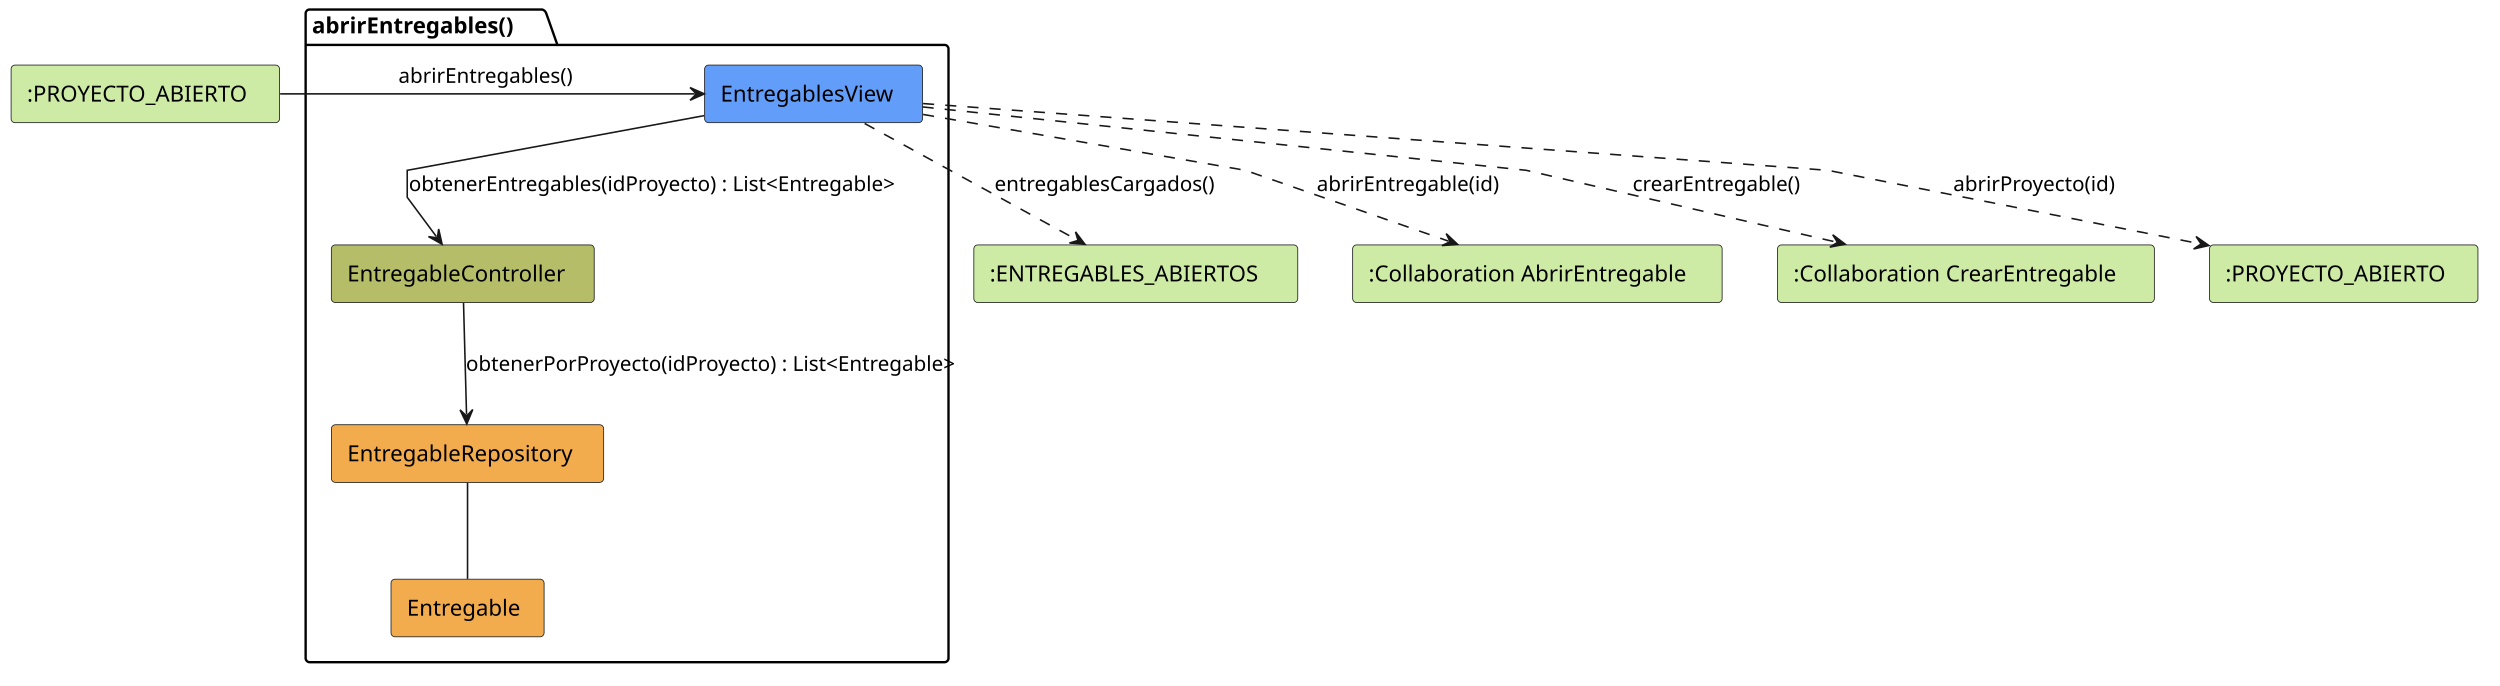
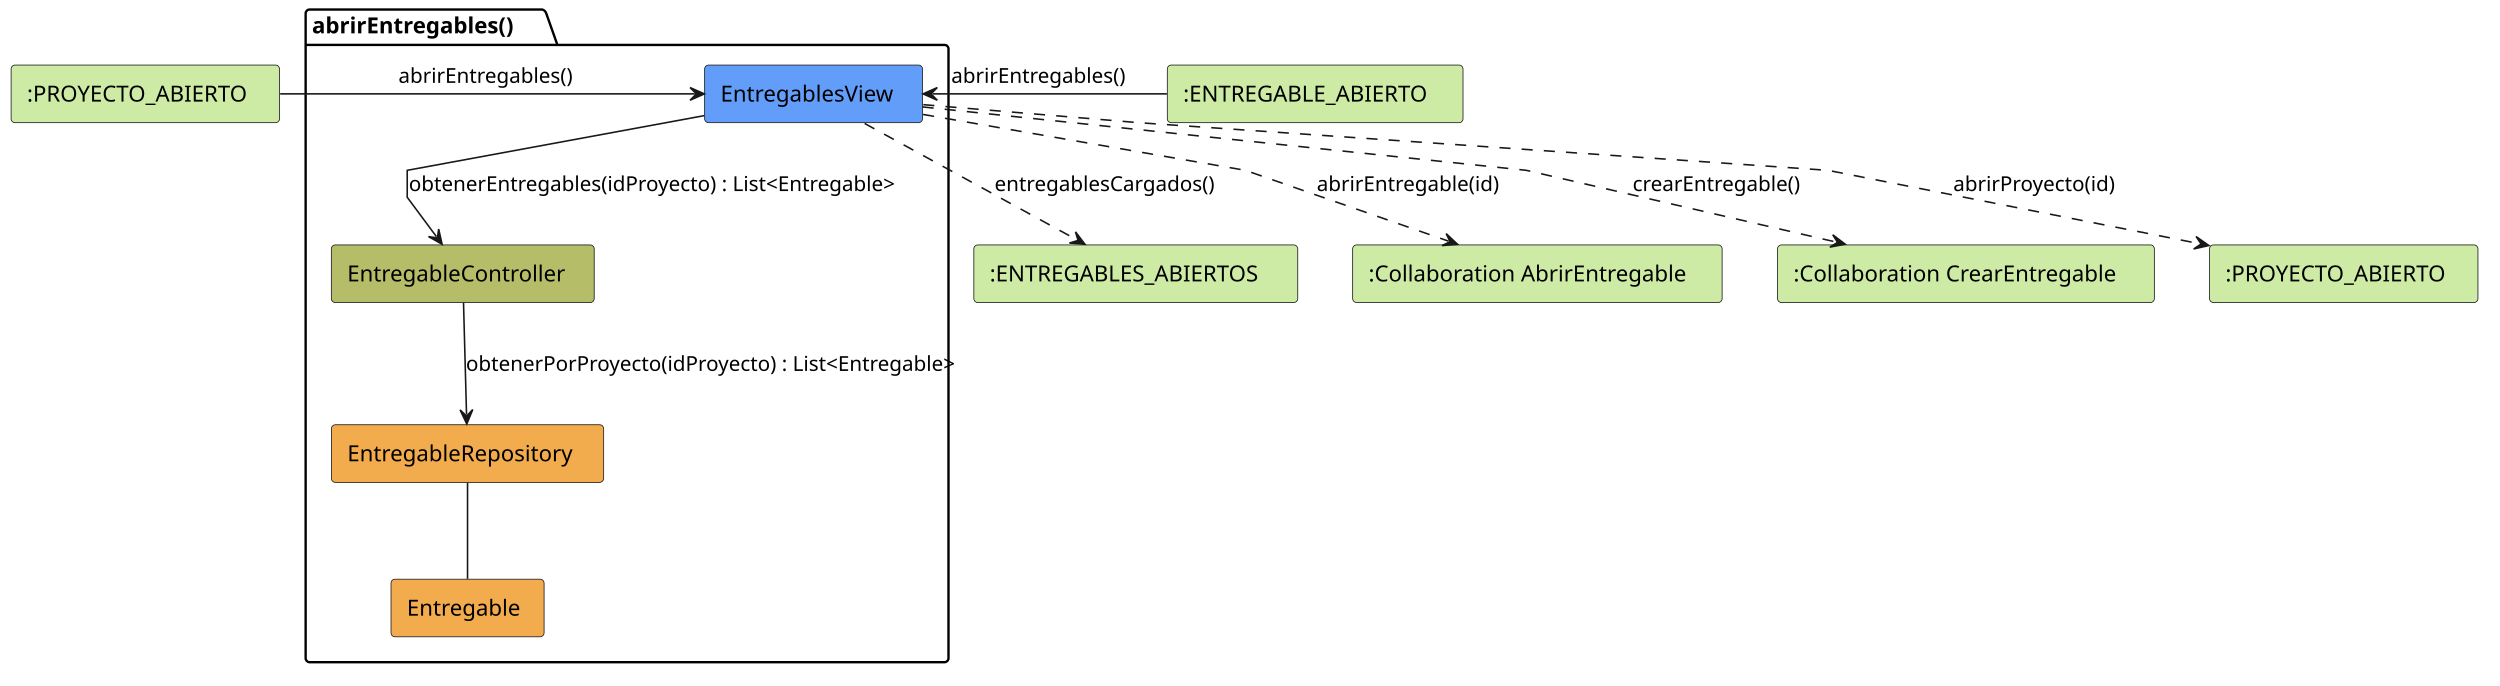
<svg xmlns="http://www.w3.org/2000/svg" contentStyleType="text/css" data-diagram-type="DESCRIPTION" height="432px" preserveAspectRatio="none" style="width:1575px;height:432px;background:#FFFFFF;" version="1.1" viewBox="0 0 1575 432" width="1575px" zoomAndPan="magnify">
  <defs />
  <g>
-     <g class="cluster" data-qualified-name="abrirEntregables" data-source-line="5" id="ent0003">
+     <g class="cluster" data-qualified-name="abrirEntregables" data-source-line="6" id="ent0004">
      <path d="M195.05,6 L341.662,6 A3.75,3.75 0 0 1 344.162,8.5 L351.162,28.297 L595.05,28.297 A2.5,2.5 0 0 1 597.55,30.797 L597.55,414.69 A2.5,2.5 0 0 1 595.05,417.19 L195.05,417.19 A2.5,2.5 0 0 1 192.55,414.69 L192.55,8.5 A2.5,2.5 0 0 1 195.05,6" fill="none" style="stroke:#000000;stroke-width:1.5;" />
      <line style="stroke:#000000;stroke-width:1.5;" x1="192.55" x2="351.162" y1="28.297" y2="28.297" />
      <text fill="#000000" font-family="sans-serif" font-size="14" font-weight="700" lengthAdjust="spacing" textLength="145.612" x="196.55" y="20.995">abrirEntregables()</text>
    </g>
-     <g class="entity" data-qualified-name="abrirEntregables.EntregablesView" data-source-line="6" id="ent0004">
+     <g class="entity" data-qualified-name="abrirEntregables.EntregablesView" data-source-line="7" id="ent0005">
      <rect fill="#629EF9" height="36.297" rx="2.5" ry="2.5" style="stroke:#181818;stroke-width:0.5;" width="137.257" x="443.92" y="41" />
      <text fill="#000000" font-family="sans-serif" font-size="14" lengthAdjust="spacing" textLength="117.257" x="453.92" y="63.995">EntregablesView</text>
    </g>
-     <g class="entity" data-qualified-name="abrirEntregables.EntregableController" data-source-line="7" id="ent0005">
+     <g class="entity" data-qualified-name="abrirEntregables.EntregableController" data-source-line="8" id="ent0006">
      <rect fill="#B5BD68" height="36.297" rx="2.5" ry="2.5" style="stroke:#181818;stroke-width:0.5;" width="165.606" x="208.75" y="154.3" />
      <text fill="#000000" font-family="sans-serif" font-size="14" lengthAdjust="spacing" textLength="145.606" x="218.75" y="177.295">EntregableController</text>
    </g>
-     <g class="entity" data-qualified-name="abrirEntregables.EntregableRepository" data-source-line="8" id="ent0006">
+     <g class="entity" data-qualified-name="abrirEntregables.EntregableRepository" data-source-line="9" id="ent0007">
      <rect fill="#F2AC4E" height="36.297" rx="2.5" ry="2.5" style="stroke:#181818;stroke-width:0.5;" width="171.505" x="208.8" y="267.6" />
      <text fill="#000000" font-family="sans-serif" font-size="14" lengthAdjust="spacing" textLength="151.505" x="218.8" y="290.595">EntregableRepository</text>
    </g>
-     <g class="entity" data-qualified-name="abrirEntregables.Entregable" data-source-line="9" id="ent0007">
+     <g class="entity" data-qualified-name="abrirEntregables.Entregable" data-source-line="10" id="ent0008">
      <rect fill="#F2AC4E" height="36.297" rx="2.5" ry="2.5" style="stroke:#181818;stroke-width:0.5;" width="96.433" x="246.34" y="364.89" />
      <text fill="#000000" font-family="sans-serif" font-size="14" lengthAdjust="spacing" textLength="76.433" x="256.34" y="387.885">Entregable</text>
    </g>
    <g class="entity" data-qualified-name="ProyectoAbierto" data-source-line="3" id="ent0002">
      <rect fill="#CDEBA5" height="36.297" rx="2.5" ry="2.5" style="stroke:#181818;stroke-width:0.5;" width="169.106" x="7" y="41" />
      <text fill="#000000" font-family="sans-serif" font-size="14" lengthAdjust="spacing" textLength="149.106" x="17" y="63.995">:PROYECTO_ABIERTO</text>
    </g>
-     <g class="entity" data-qualified-name="EntregablesAbiertos" data-source-line="12" id="ent0008">
+     <g class="entity" data-qualified-name="EntregableAbiertoEntrada" data-source-line="4" id="ent0003">
+       <rect fill="#CDEBA5" height="36.297" rx="2.5" ry="2.5" style="stroke:#181818;stroke-width:0.5;" width="186.291" x="735.41" y="41" />
+       <text fill="#000000" font-family="sans-serif" font-size="14" lengthAdjust="spacing" textLength="166.291" x="745.41" y="63.995">:ENTREGABLE_ABIERTO</text>
+     </g>
+     <g class="entity" data-qualified-name="EntregablesAbiertos" data-source-line="13" id="ent0009">
      <rect fill="#CDEBA5" height="36.297" rx="2.5" ry="2.5" style="stroke:#181818;stroke-width:0.5;" width="204.065" x="613.52" y="154.3" />
      <text fill="#000000" font-family="sans-serif" font-size="14" lengthAdjust="spacing" textLength="184.065" x="623.52" y="177.295">:ENTREGABLES_ABIERTOS</text>
    </g>
-     <g class="entity" data-qualified-name="ColEntregable" data-source-line="13" id="ent0009">
+     <g class="entity" data-qualified-name="ColEntregable" data-source-line="14" id="ent0010">
      <rect fill="#CDEBA5" height="36.297" rx="2.5" ry="2.5" style="stroke:#181818;stroke-width:0.5;" width="232.769" x="852.17" y="154.3" />
      <text fill="#000000" font-family="sans-serif" font-size="14" lengthAdjust="spacing" textLength="212.769" x="862.17" y="177.295">:Collaboration AbrirEntregable</text>
    </g>
-     <g class="entity" data-qualified-name="ColCrear" data-source-line="14" id="ent0010">
+     <g class="entity" data-qualified-name="ColCrear" data-source-line="15" id="ent0011">
      <rect fill="#CDEBA5" height="36.297" rx="2.5" ry="2.5" style="stroke:#181818;stroke-width:0.5;" width="237.383" x="1119.86" y="154.3" />
      <text fill="#000000" font-family="sans-serif" font-size="14" lengthAdjust="spacing" textLength="217.383" x="1129.86" y="177.295">:Collaboration CrearEntregable</text>
    </g>
-     <g class="entity" data-qualified-name="ProyectoSalida" data-source-line="15" id="ent0011">
+     <g class="entity" data-qualified-name="ProyectoSalida" data-source-line="16" id="ent0012">
      <rect fill="#CDEBA5" height="36.297" rx="2.5" ry="2.5" style="stroke:#181818;stroke-width:0.5;" width="169.106" x="1392" y="154.3" />
      <text fill="#000000" font-family="sans-serif" font-size="14" lengthAdjust="spacing" textLength="149.106" x="1402" y="177.295">:PROYECTO_ABIERTO</text>
    </g>
-     <g class="link" data-entity-1="ent0002" data-entity-2="ent0004" data-link-type="dependency" data-source-line="17" id="lnk12">
+     <g class="link" data-entity-1="ent0002" data-entity-2="ent0005" data-link-type="dependency" data-source-line="18" id="lnk13">
      <path d="M176.5,59.15 C255.16,59.15 364.69,59.15 437.73,59.15" fill="none" id="ProyectoAbierto-to-EntregablesView" style="stroke:#181818;stroke-width:1;" />
      <polygon fill="#181818" points="443.73,59.15,434.73,55.15,438.73,59.15,434.73,63.15,443.73,59.15" style="stroke:#181818;stroke-width:1;" />
      <text fill="#000000" font-family="sans-serif" font-size="13" lengthAdjust="spacing" textLength="118.409" x="251.01" y="52.217">abrirEntregables()</text>
    </g>
-     <g class="link" data-entity-1="ent0004" data-entity-2="ent0005" data-link-type="dependency" data-source-line="19" id="lnk13">
+     <g class="link" data-entity-1="ent0003" data-entity-2="ent0005" data-link-type="dependency" data-source-line="19" id="lnk14">
+       <path d="M735.16,59.15 C685.92,59.15 632.55,59.15 587.51,59.15" fill="none" id="EntregableAbiertoEntrada-to-EntregablesView" style="stroke:#181818;stroke-width:1;" />
+       <polygon fill="#181818" points="581.51,59.15,590.51,63.15,586.51,59.15,590.51,55.15,581.51,59.15" style="stroke:#181818;stroke-width:1;" />
+       <text fill="#000000" font-family="sans-serif" font-size="13" lengthAdjust="spacing" textLength="118.409" x="599.29" y="52.217">abrirEntregables()</text>
+     </g>
+     <g class="link" data-entity-1="ent0005" data-entity-2="ent0006" data-link-type="dependency" data-source-line="21" id="lnk15">
      <path d="M443.61,72.85 C367.79,86.81 256.55,107.3 256.55,107.3 C256.55,107.3 256.55,124.3 256.55,124.3 C256.55,124.3 264.993,135.673 274.943,149.073" fill="none" id="EntregablesView-to-EntregableController" style="stroke:#181818;stroke-width:1;" />
      <polygon fill="#181818" points="278.52,153.89,276.366,144.28,275.539,149.876,269.943,149.049,278.52,153.89" style="stroke:#181818;stroke-width:1;" />
      <text fill="#000000" font-family="sans-serif" font-size="13" lengthAdjust="spacing" textLength="335.791" x="257.55" y="120.367">obtenerEntregables(idProyecto) : List&lt;Entregable&gt;</text>
    </g>
-     <g class="link" data-entity-1="ent0005" data-entity-2="ent0006" data-link-type="dependency" data-source-line="21" id="lnk14">
+     <g class="link" data-entity-1="ent0006" data-entity-2="ent0007" data-link-type="dependency" data-source-line="23" id="lnk16">
      <path d="M292.02,190.84 C292.58,211.62 293.346,240.212 293.916,261.112" fill="none" id="EntregableController-to-EntregableRepository" style="stroke:#181818;stroke-width:1;" />
      <polygon fill="#181818" points="294.08,267.11,297.833,258.004,293.944,262.112,289.836,258.222,294.08,267.11" style="stroke:#181818;stroke-width:1;" />
      <text fill="#000000" font-family="sans-serif" font-size="13" lengthAdjust="spacing" textLength="336.21" x="293.55" y="233.667">obtenerPorProyecto(idProyecto) : List&lt;Entregable&gt;</text>
    </g>
-     <g class="link" data-entity-1="ent0006" data-entity-2="ent0007" data-link-type="association" data-source-line="23" id="lnk15">
+     <g class="link" data-entity-1="ent0007" data-entity-2="ent0008" data-link-type="association" data-source-line="25" id="lnk17">
      <path d="M294.55,304.22 C294.55,321.42 294.55,347.52 294.55,364.67" fill="none" id="EntregableRepository-Entregable" style="stroke:#181818;stroke-width:1;" />
    </g>
-     <g class="link" data-entity-1="ent0004" data-entity-2="ent0008" data-link-type="dependency" data-source-line="25" id="lnk16">
+     <g class="link" data-entity-1="ent0005" data-entity-2="ent0009" data-link-type="dependency" data-source-line="27" id="lnk18">
      <path d="M544.72,77.79 C582.73,98.63 640.329,130.205 678.279,151.015" fill="none" id="EntregablesView-to-EntregablesAbiertos" style="stroke:#181818;stroke-width:1;stroke-dasharray:7,7;" />
      <polygon fill="#181818" points="683.54,153.9,677.572,146.065,679.156,151.496,673.725,153.08,683.54,153.9" style="stroke:#181818;stroke-width:1;" />
      <text fill="#000000" font-family="sans-serif" font-size="13" lengthAdjust="spacing" textLength="149.259" x="626.55" y="120.367">entregablesCargados()</text>
    </g>
-     <g class="link" data-entity-1="ent0004" data-entity-2="ent0009" data-link-type="dependency" data-source-line="26" id="lnk17">
+     <g class="link" data-entity-1="ent0005" data-entity-2="ent0010" data-link-type="dependency" data-source-line="28" id="lnk19">
      <path d="M581.54,72.11 C662.12,86.08 784.55,107.3 784.55,107.3 C784.55,107.3 858.124,132.955 912.604,151.945" fill="none" id="EntregablesView-to-ColEntregable" style="stroke:#181818;stroke-width:1;stroke-dasharray:7,7;" />
      <polygon fill="#181818" points="918.27,153.92,911.088,147.181,913.549,152.274,908.455,154.735,918.27,153.92" style="stroke:#181818;stroke-width:1;" />
      <text fill="#000000" font-family="sans-serif" font-size="13" lengthAdjust="spacing" textLength="123.5" x="829.55" y="120.367">abrirEntregable(id)</text>
    </g>
-     <g class="link" data-entity-1="ent0004" data-entity-2="ent0010" data-link-type="dependency" data-source-line="27" id="lnk18">
+     <g class="link" data-entity-1="ent0005" data-entity-2="ent0011" data-link-type="dependency" data-source-line="29" id="lnk20">
      <path d="M581.23,67.36 C707.01,80.57 961.55,107.3 961.55,107.3 C961.55,107.3 1074.645,133.486 1156.645,152.476" fill="none" id="EntregablesView-to-ColCrear" style="stroke:#181818;stroke-width:1;stroke-dasharray:7,7;" />
      <polygon fill="#181818" points="1162.49,153.83,1154.624,147.903,1157.619,152.702,1152.82,155.696,1162.49,153.83" style="stroke:#181818;stroke-width:1;" />
      <text fill="#000000" font-family="sans-serif" font-size="13" lengthAdjust="spacing" textLength="114.918" x="1028.55" y="120.367">crearEntregable()</text>
    </g>
-     <g class="link" data-entity-1="ent0004" data-entity-2="ent0011" data-link-type="dependency" data-source-line="28" id="lnk19">
-       <path d="M581.54,65.24 C746.78,77.43 1151.55,107.3 1151.55,107.3 C1151.55,107.3 1289.404,134.508 1385.704,153.518" fill="none" id="EntregablesView-to-ProyectoSalida" style="stroke:#181818;stroke-width:1;stroke-dasharray:7,7;" />
+     <g class="link" data-entity-1="ent0005" data-entity-2="ent0012" data-link-type="dependency" data-source-line="30" id="lnk21">
+       <path d="M581.67,65.93 C641.18,70.91 717.55,77.3 717.55,77.3 C717.55,77.3 1151.55,107.3 1151.55,107.3 C1151.55,107.3 1289.404,134.508 1385.704,153.518" fill="none" id="EntregablesView-to-ProyectoSalida" style="stroke:#181818;stroke-width:1;stroke-dasharray:7,7;" />
      <polygon fill="#181818" points="1391.59,154.68,1383.535,149.013,1386.685,153.712,1381.986,156.861,1391.59,154.68" style="stroke:#181818;stroke-width:1;" />
      <text fill="#000000" font-family="sans-serif" font-size="13" lengthAdjust="spacing" textLength="109.554" x="1230.55" y="120.367">abrirProyecto(id)</text>
    </g>
  </g>
</svg>
